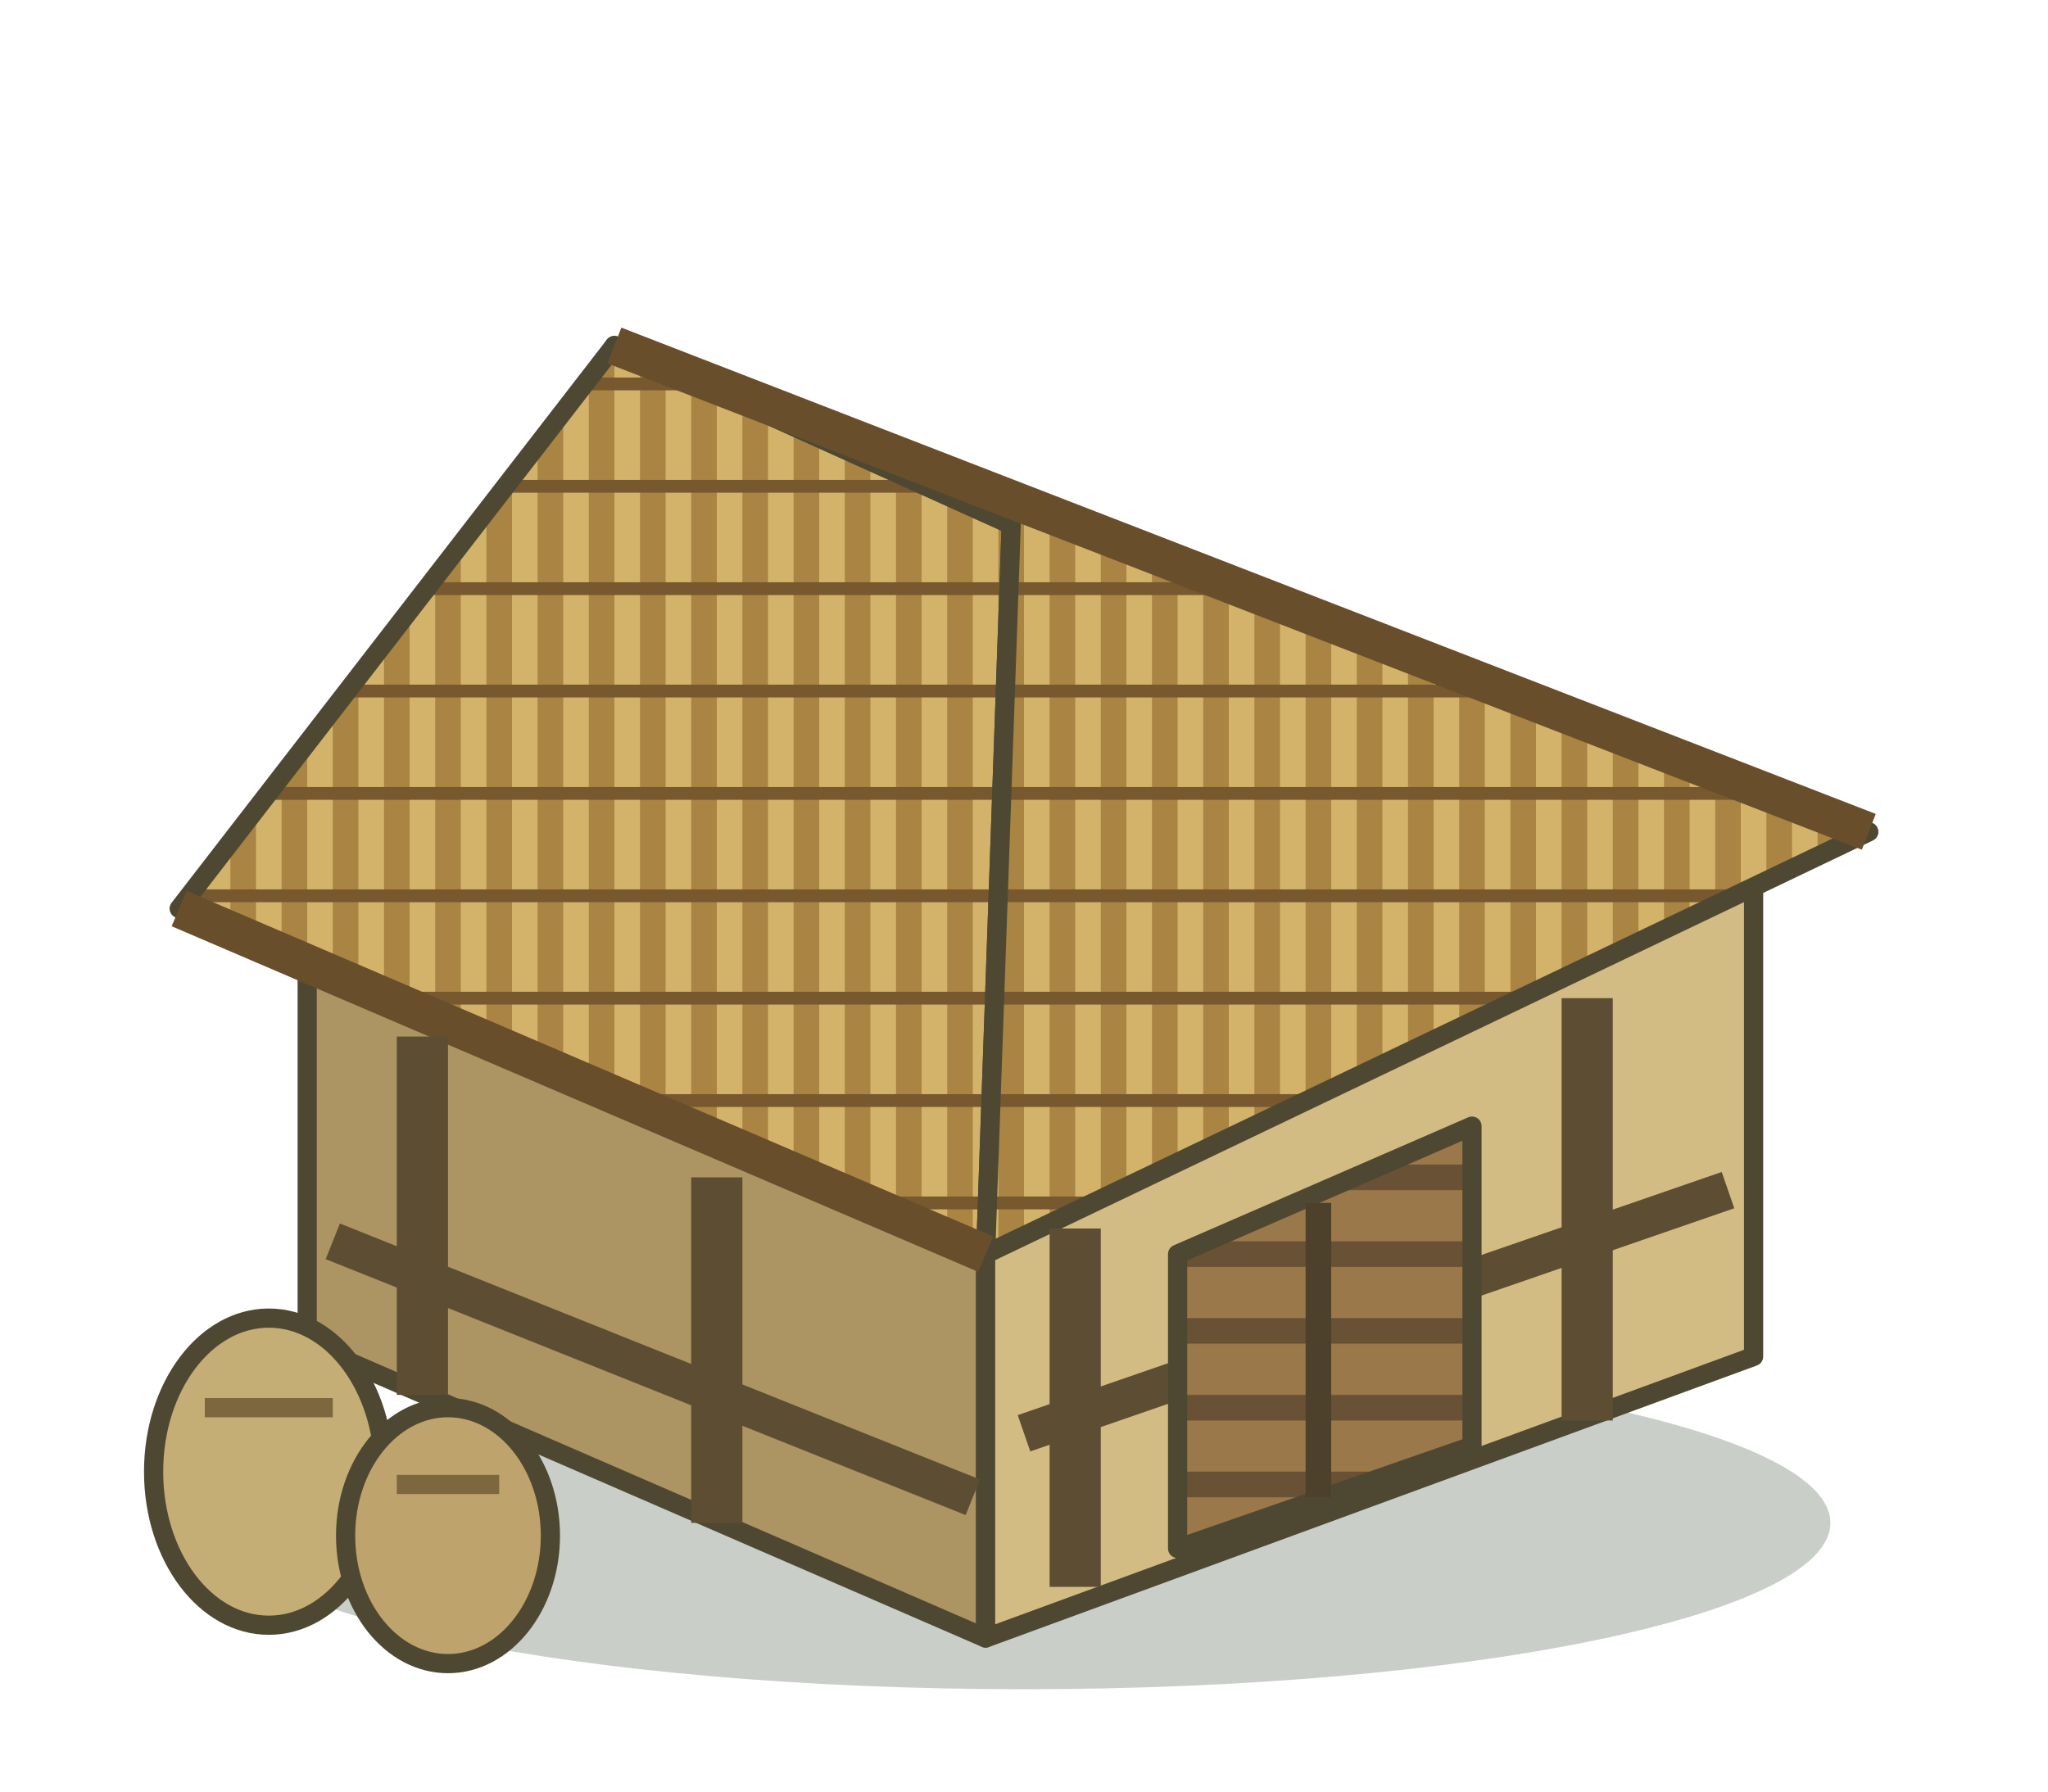
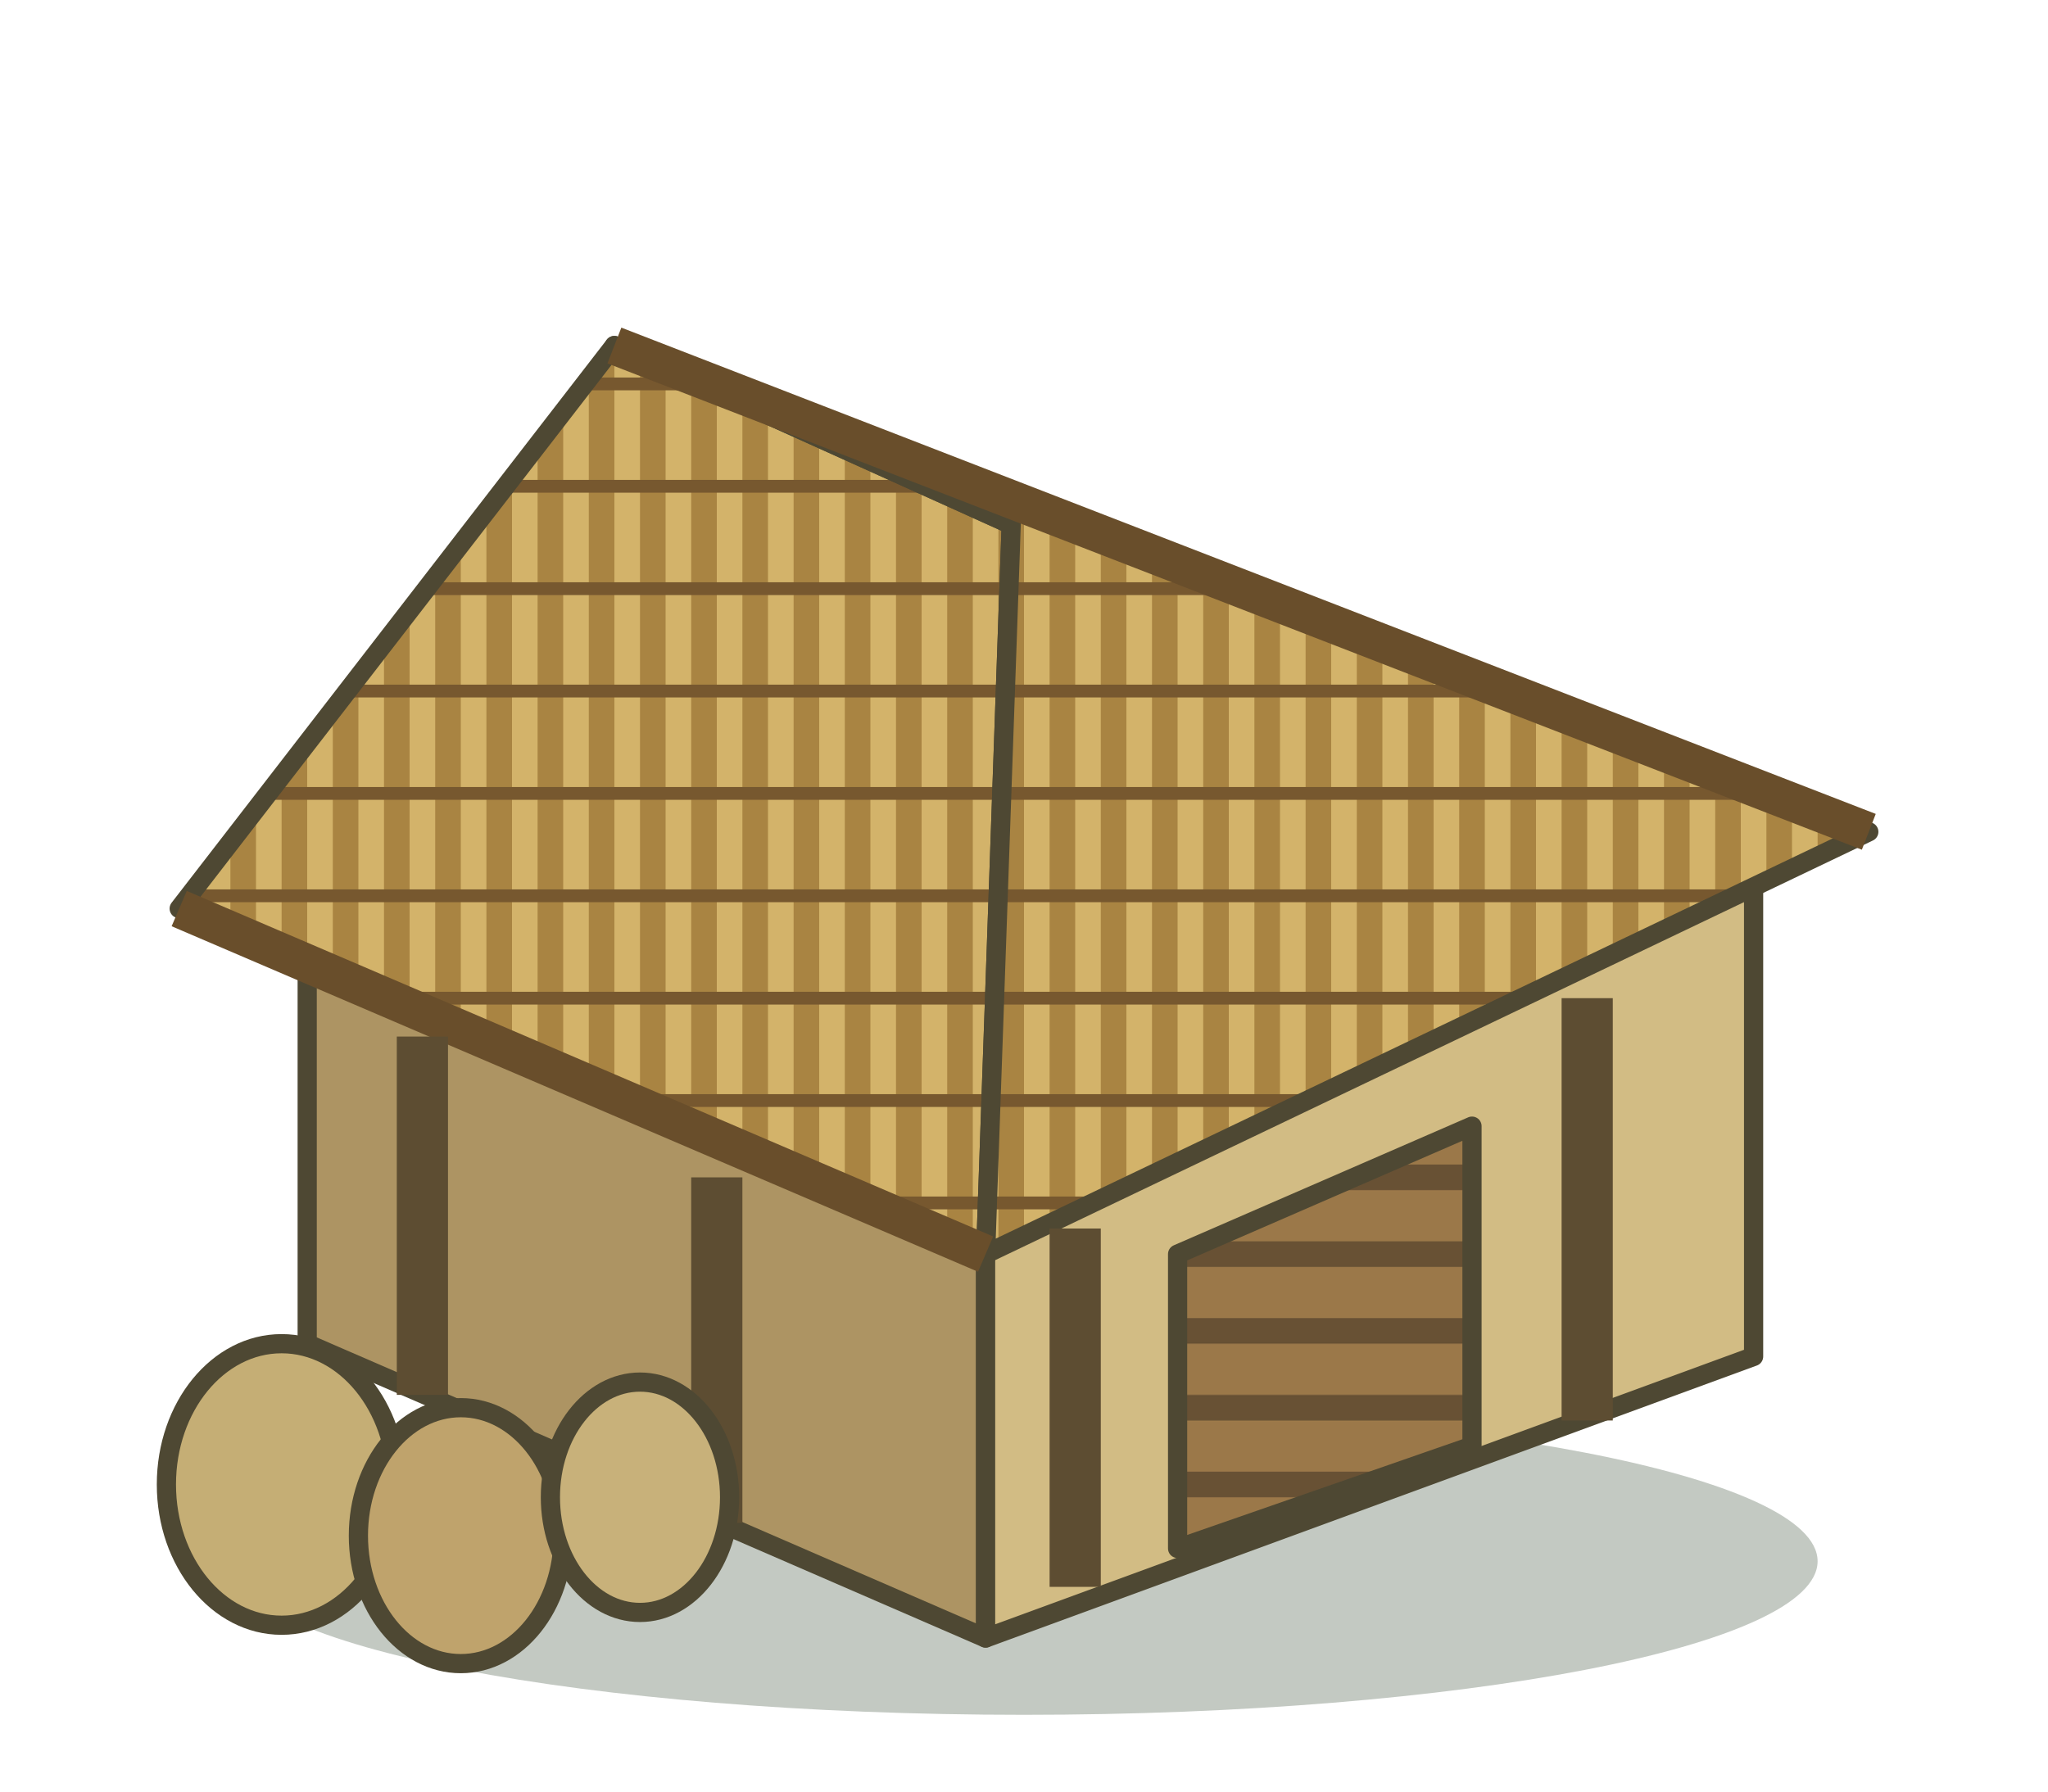
<svg xmlns="http://www.w3.org/2000/svg" width="160" height="140" viewBox="0 0 160 140">
  <defs>
-     <pattern id="thatch" width="8" height="8" patternUnits="userSpaceOnUse">
+     <pattern id="whthatch" width="8" height="8" patternUnits="userSpaceOnUse">
      <rect width="8" height="8" fill="#a98442" />
      <path d="M1 0v8M5 0v8" stroke="#d3b36a" stroke-width="2" />
      <path d="M0 6h8" stroke="#77582f" stroke-width="1" />
    </pattern>
-     <pattern id="stone" width="18" height="12" patternUnits="userSpaceOnUse">
+     <pattern id="whstone" width="18" height="12" patternUnits="userSpaceOnUse">
      <rect width="18" height="12" fill="#9b9b88" />
      <path d="M0 0h18M0 12h18M9 0v6M0 6h18M3 6v6" stroke="#666d61" fill="none" />
    </pattern>
-     <pattern id="wood" width="12" height="12" patternUnits="userSpaceOnUse">
+     <pattern id="whwood" width="12" height="12" patternUnits="userSpaceOnUse">
      <rect width="12" height="12" fill="#9b7849" />
      <path d="M0 2h12M0 8h12" stroke="#685134" stroke-width="2" />
    </pattern>
  </defs>
  <g stroke="#4e4833" stroke-width="1.5" stroke-linejoin="round">
-     <ellipse cx="80" cy="119" rx="63" ry="13" fill="#273c25" opacity=".25" stroke="none" />
+     <ellipse cx="80" cy="122" rx="62" ry="12" fill="#273c25" opacity=".28" stroke="none" />
    <path d="M24 67L83 45L137 69L77 96Z" fill="#d5c395" />
    <path d="M24 67V105L77 128V96Z" fill="#ad9463" />
    <path d="M77 96L137 69V106L77 128Z" fill="#d2bc84" />
-     <path d="M14 71L48 27L79 41L77 98Z" fill="url(#thatch)" />
-     <path d="M48 27L146 65L77 98L79 41Z" fill="url(#thatch)" />
+     <path d="M14 71L48 27L79 41L77 98Z" fill="url(#whthatch)" />
+     <path d="M48 27L146 65L77 98L79 41Z" fill="url(#whthatch)" />
    <path d="M48 27L146 65M14 71L77 98" fill="none" stroke="#694e2b" stroke-width="3" />
    <path d="M33 81V109M56 92V119M84 96V124M124 78V111" stroke="#5d4d32" stroke-width="4" />
-     <path d="M26 97L76 117M80 112L135 93" stroke="#5d4d32" stroke-width="3" />
-     <path d="M92 121V98L115 88V113Z" fill="url(#wood)" />
-     <path d="M103 94V117" stroke="#4e412c" stroke-width="2" />
-     <ellipse cx="21" cy="115" rx="9" ry="12" fill="#c5ae75" />
-     <ellipse cx="35" cy="120" rx="8" ry="10" fill="#bfa36c" />
-     <path d="M16 110H26M31 116H39" stroke="#7d673e" />
+     <path d="M92 121V98L115 88V113Z" fill="url(#whwood)" />
+     <ellipse cx="22" cy="116" rx="9" ry="11" fill="#c5ae75" />
+     <ellipse cx="36" cy="120" rx="8" ry="10" fill="#bfa36c" />
+     <ellipse cx="50" cy="117" rx="7" ry="9" fill="#c8b17a" />
  </g>
</svg>
